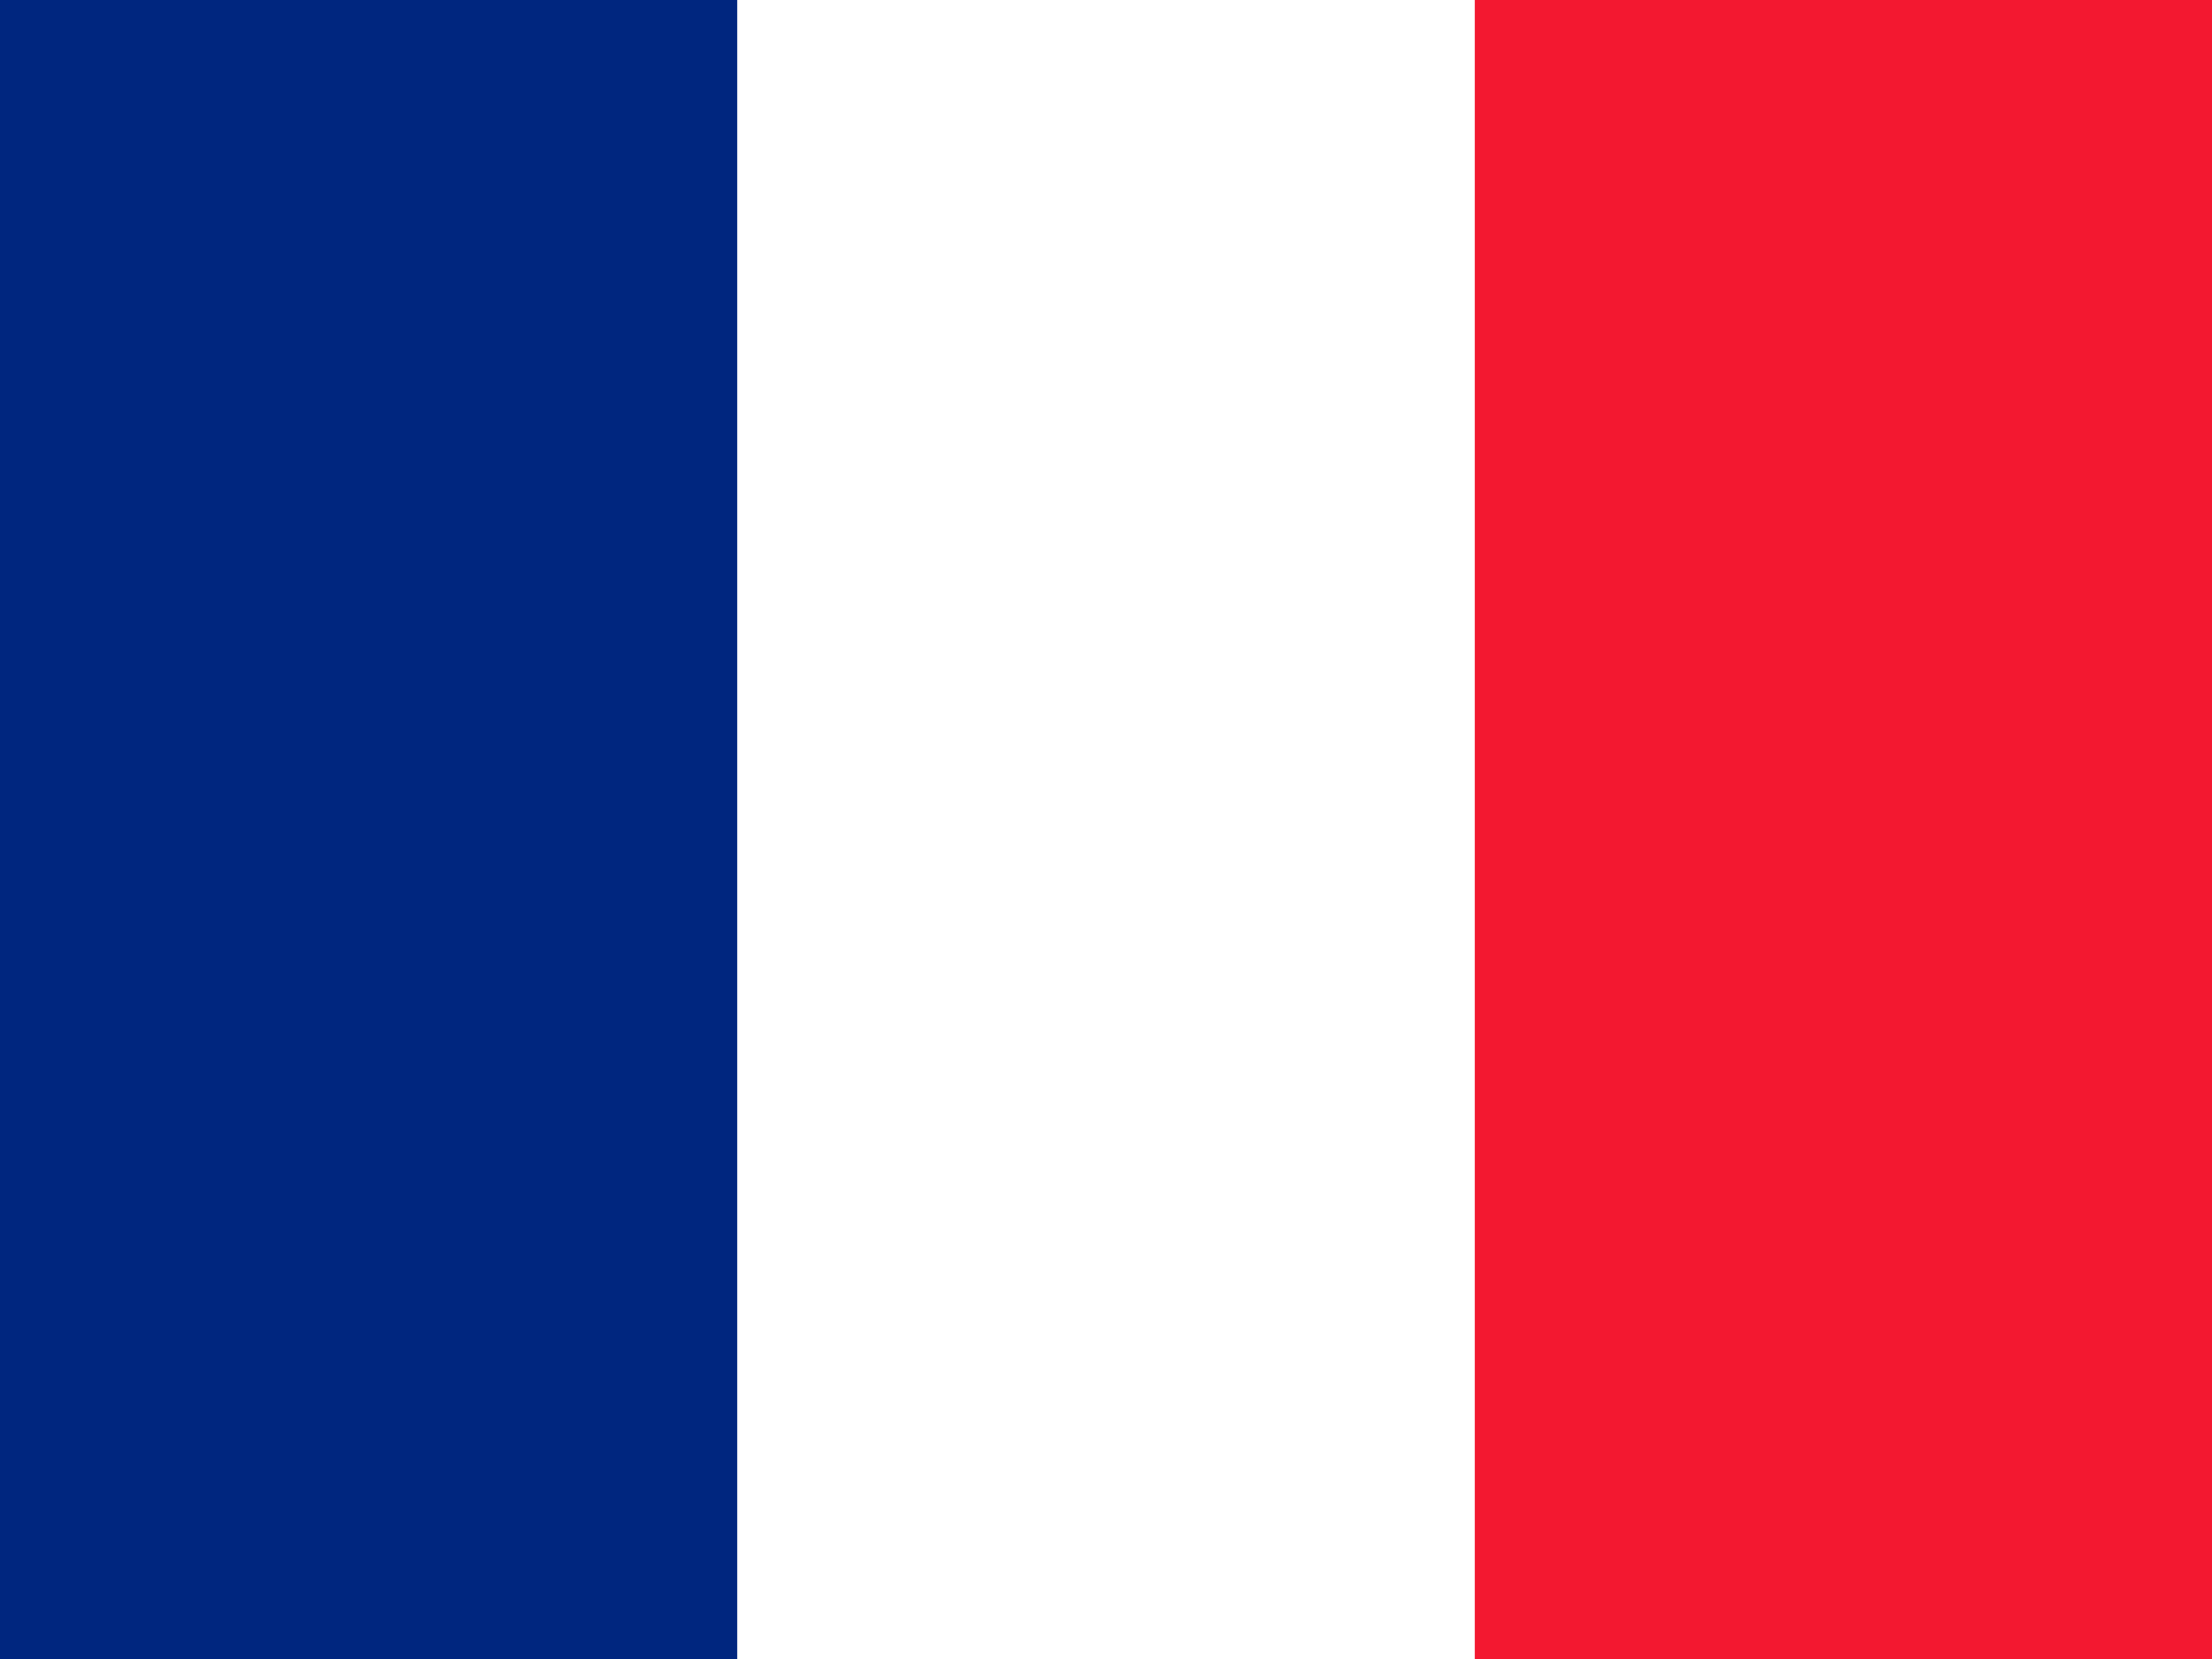
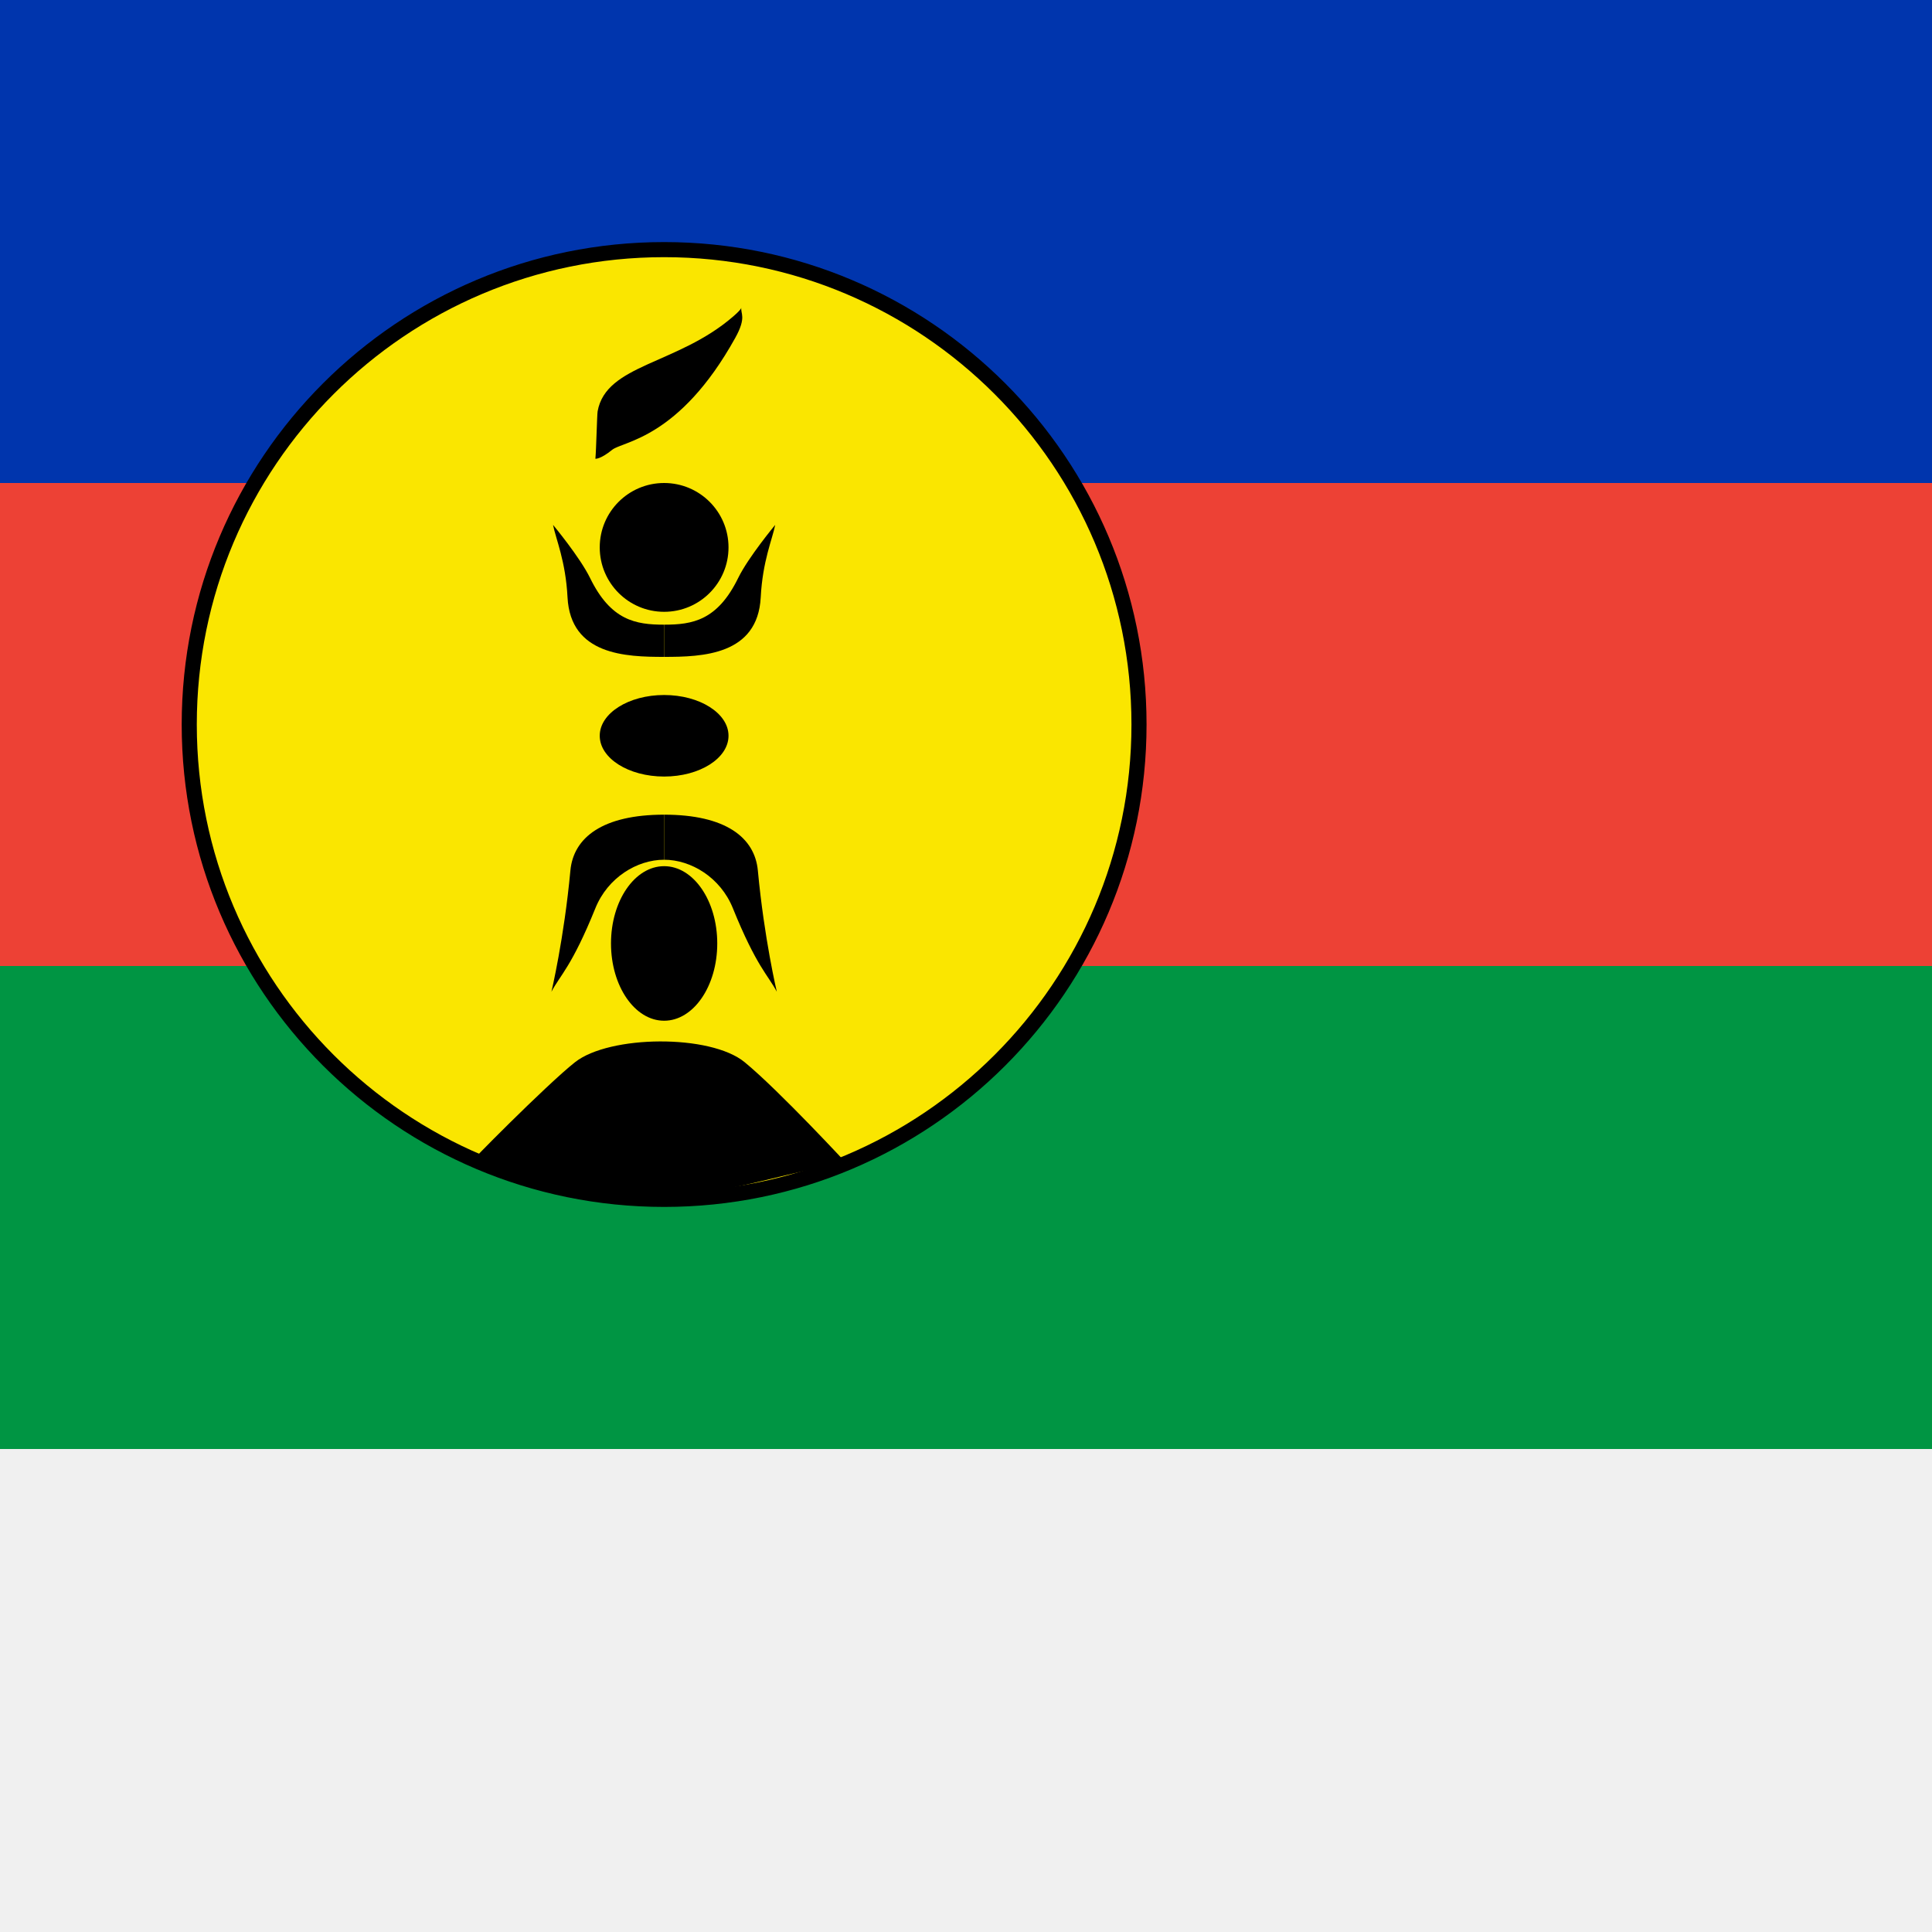
- <svg xmlns="http://www.w3.org/2000/svg" id="flag-icon-css-nc" width="640" height="480">
-   <g fill-rule="evenodd" stroke-width="1pt">
-     <path fill="#fff" d="M0 0h640v480H0z" />
-     <path fill="#00267f" d="M0 0h213.3v480H0z" />
-     <path fill="#f31830" d="M426.7 0H640v480H426.7z" />
+ <svg xmlns="http://www.w3.org/2000/svg" xmlns:xlink="http://www.w3.org/1999/xlink" version="1.1" preserveAspectRatio="xMidYMid meet" viewBox="0 0 640 640" width="640" height="640">
+   <defs>
+     <path d="M860 0C860 0 860 0 860 0C860 288 860 448 860 480C860 480 860 480 860 480C284 480 -36 480 -100 480C-100 480 -100 480 -100 480C-100 192 -100 32 -100 0C-100 0 -100 0 -100 0C476 0 796 0 860 0Z" id="bbuDcidfY" />
+     <path d="M860 0C860 0 860 0 860 0C860 192 860 298.67 860 320C860 320 860 320 860 320C284 320 -36 320 -100 320C-100 320 -100 320 -100 320C-100 128 -100 21.33 -100 0C-100 0 -100 0 -100 0C476 0 796 0 860 0Z" id="a4n9pJfDg" />
+     <path d="M860 0C860 0 860 0 860 0C860 96 860 149.33 860 160C860 160 860 160 860 160C284 160 -36 160 -100 160C-100 160 -100 160 -100 160C-100 64 -100 10.67 -100 0C-100 0 -100 0 -100 0C476 0 796 0 860 0Z" id="bVBCt1Vui" />
+     <path d="M220 82.69C133.12 82.69 62.69 153.12 62.69 240C62.69 326.88 133.12 397.31 220 397.31C306.88 397.31 377.31 326.88 377.31 240C377.31 153.12 306.88 82.69 220 82.69Z" id="brwUYe27w" />
+     <path d="M281.04 386.06C281.04 386.06 258.33 361.47 246.68 351.87C235.32 342.51 201.89 342.88 190.48 351.87C180.97 359.38 153.66 387.04 156.66 384.45C220.87 410.67 256.17 385.74 281.04 386.06Z" id="b2LoyAxliZ" />
+     <path d="M237.6 312.53C237.6 326.67 229.72 338.13 220 338.13C210.28 338.13 202.4 326.67 202.4 312.53C202.4 298.39 210.28 286.93 220 286.93C229.72 286.93 237.6 298.39 237.6 312.53Z" id="fothXyqUJ" />
+     <path d="M241.33 243.73C241.33 251.19 231.78 257.24 220 257.24C208.22 257.24 198.67 251.19 198.67 243.73C198.67 236.28 208.22 230.23 220 230.23C231.78 230.23 241.33 236.28 241.33 243.73Z" id="h3yU3TYoGJ" />
+     <path d="M241.33 181.33C241.33 193.12 231.78 202.67 220 202.67C208.22 202.67 198.67 193.12 198.67 181.33C198.67 169.55 208.22 160 220 160C231.78 160 241.33 169.55 241.33 181.33Z" id="a3RQgyNkhf" />
+     <path d="M243.56 111.93C224.97 145.41 206.32 146.13 202.78 149.01C198.88 152.19 197.23 151.97 197.23 151.97C197.51 149.11 197.77 137.38 197.97 136.25C200.79 120.61 224.42 120.83 242.91 104.81C245.8 102.31 245.59 101.85 245.59 101.85C245.19 103.87 247.45 104.93 243.56 111.93Z" id="a6EFlQ9gG" />
+     <path d="M188 197.87C189 217.06 207.39 217.6 220 217.6C220 216.53 220 208 220 206.93C210.55 206.93 202.34 205.53 195.47 191.47C192.07 184.53 183.2 173.87 183.2 173.87C184.16 178.67 187.38 185.85 188 197.87Z" id="aTWfTe10q" />
+     <path d="M197.24 300.83C201.34 290.69 211.05 284.8 220 284.8C220 283.31 220 271.36 220 269.87C199.7 269.87 189.97 277.39 188.95 288.39C186.84 310.98 182.67 328.53 182.67 328.53C185.58 322.99 189.38 320.25 197.24 300.83Z" id="a1T2pTveje" />
+     <path d="M252 197.87C251 217.06 232.61 217.6 220 217.6C220 216.53 220 208 220 206.93C229.45 206.93 237.66 205.53 244.53 191.47C247.93 184.53 256.8 173.87 256.8 173.87C255.84 178.67 252.62 185.85 252 197.87Z" id="a1GoygoHh" />
+     <path d="M242.76 300.83C238.66 290.69 228.95 284.8 220 284.8C220 283.31 220 271.36 220 269.87C240.3 269.87 250.03 277.39 251.05 288.39C253.16 310.98 257.33 328.53 257.33 328.53C254.42 322.99 250.62 320.25 242.76 300.83Z" id="f2ZCV3Vqq4" />
+   </defs>
+   <g>
+     <g>
+       <g>
+         <use xlink:href="#bbuDcidfY" opacity="1" fill="#009543" fill-opacity="1" />
+         <g>
+           <use xlink:href="#bbuDcidfY" opacity="1" fill-opacity="0" stroke="#000000" stroke-width="1" stroke-opacity="0" />
+         </g>
+       </g>
+       <g>
+         <use xlink:href="#a4n9pJfDg" opacity="1" fill="#ed4135" fill-opacity="1" />
+         <g>
+           <use xlink:href="#a4n9pJfDg" opacity="1" fill-opacity="0" stroke="#000000" stroke-width="1" stroke-opacity="0" />
+         </g>
+       </g>
+       <g>
+         <use xlink:href="#bVBCt1Vui" opacity="1" fill="#0035ad" fill-opacity="1" />
+         <g>
+           <use xlink:href="#bVBCt1Vui" opacity="1" fill-opacity="0" stroke="#000000" stroke-width="1" stroke-opacity="0" />
+         </g>
+       </g>
+       <g>
+         <use xlink:href="#brwUYe27w" opacity="1" fill="#fae600" fill-opacity="1" />
+         <g>
+           <use xlink:href="#brwUYe27w" opacity="1" fill-opacity="0" stroke="#000000" stroke-width="5" stroke-opacity="1" />
+         </g>
+       </g>
+       <path />
+       <g>
+         <use xlink:href="#b2LoyAxliZ" opacity="1" fill="#000000" fill-opacity="1" />
+         <g>
+           <use xlink:href="#b2LoyAxliZ" opacity="1" fill-opacity="0" stroke="#000000" stroke-width="1" stroke-opacity="0" />
+         </g>
+       </g>
+       <g>
+         <use xlink:href="#fothXyqUJ" opacity="1" fill="#000000" fill-opacity="1" />
+         <g>
+           <use xlink:href="#fothXyqUJ" opacity="1" fill-opacity="0" stroke="#000000" stroke-width="1" stroke-opacity="0" />
+         </g>
+       </g>
+       <g>
+         <use xlink:href="#h3yU3TYoGJ" opacity="1" fill="#000000" fill-opacity="1" />
+         <g>
+           <use xlink:href="#h3yU3TYoGJ" opacity="1" fill-opacity="0" stroke="#000000" stroke-width="1" stroke-opacity="0" />
+         </g>
+       </g>
+       <g>
+         <use xlink:href="#a3RQgyNkhf" opacity="1" fill="#000000" fill-opacity="1" />
+         <g>
+           <use xlink:href="#a3RQgyNkhf" opacity="1" fill-opacity="0" stroke="#000000" stroke-width="1" stroke-opacity="0" />
+         </g>
+       </g>
+       <g>
+         <use xlink:href="#a6EFlQ9gG" opacity="1" fill="#000000" fill-opacity="1" />
+         <g>
+           <use xlink:href="#a6EFlQ9gG" opacity="1" fill-opacity="0" stroke="#000000" stroke-width="1" stroke-opacity="0" />
+         </g>
+       </g>
+       <g>
+         <use xlink:href="#aTWfTe10q" opacity="1" fill="#000000" fill-opacity="1" />
+         <g>
+           <use xlink:href="#aTWfTe10q" opacity="1" fill-opacity="0" stroke="#000000" stroke-width="1" stroke-opacity="0" />
+         </g>
+       </g>
+       <g>
+         <use xlink:href="#a1T2pTveje" opacity="1" fill="#000000" fill-opacity="1" />
+         <g>
+           <use xlink:href="#a1T2pTveje" opacity="1" fill-opacity="0" stroke="#000000" stroke-width="1" stroke-opacity="0" />
+         </g>
+       </g>
+       <g>
+         <use xlink:href="#a1GoygoHh" opacity="1" fill="#000000" fill-opacity="1" />
+         <g>
+           <use xlink:href="#a1GoygoHh" opacity="1" fill-opacity="0" stroke="#000000" stroke-width="1" stroke-opacity="0" />
+         </g>
+       </g>
+       <g>
+         <use xlink:href="#f2ZCV3Vqq4" opacity="1" fill="#000000" fill-opacity="1" />
+         <g>
+           <use xlink:href="#f2ZCV3Vqq4" opacity="1" fill-opacity="0" stroke="#000000" stroke-width="1" stroke-opacity="0" />
+         </g>
+       </g>
+     </g>
  </g>
</svg>
